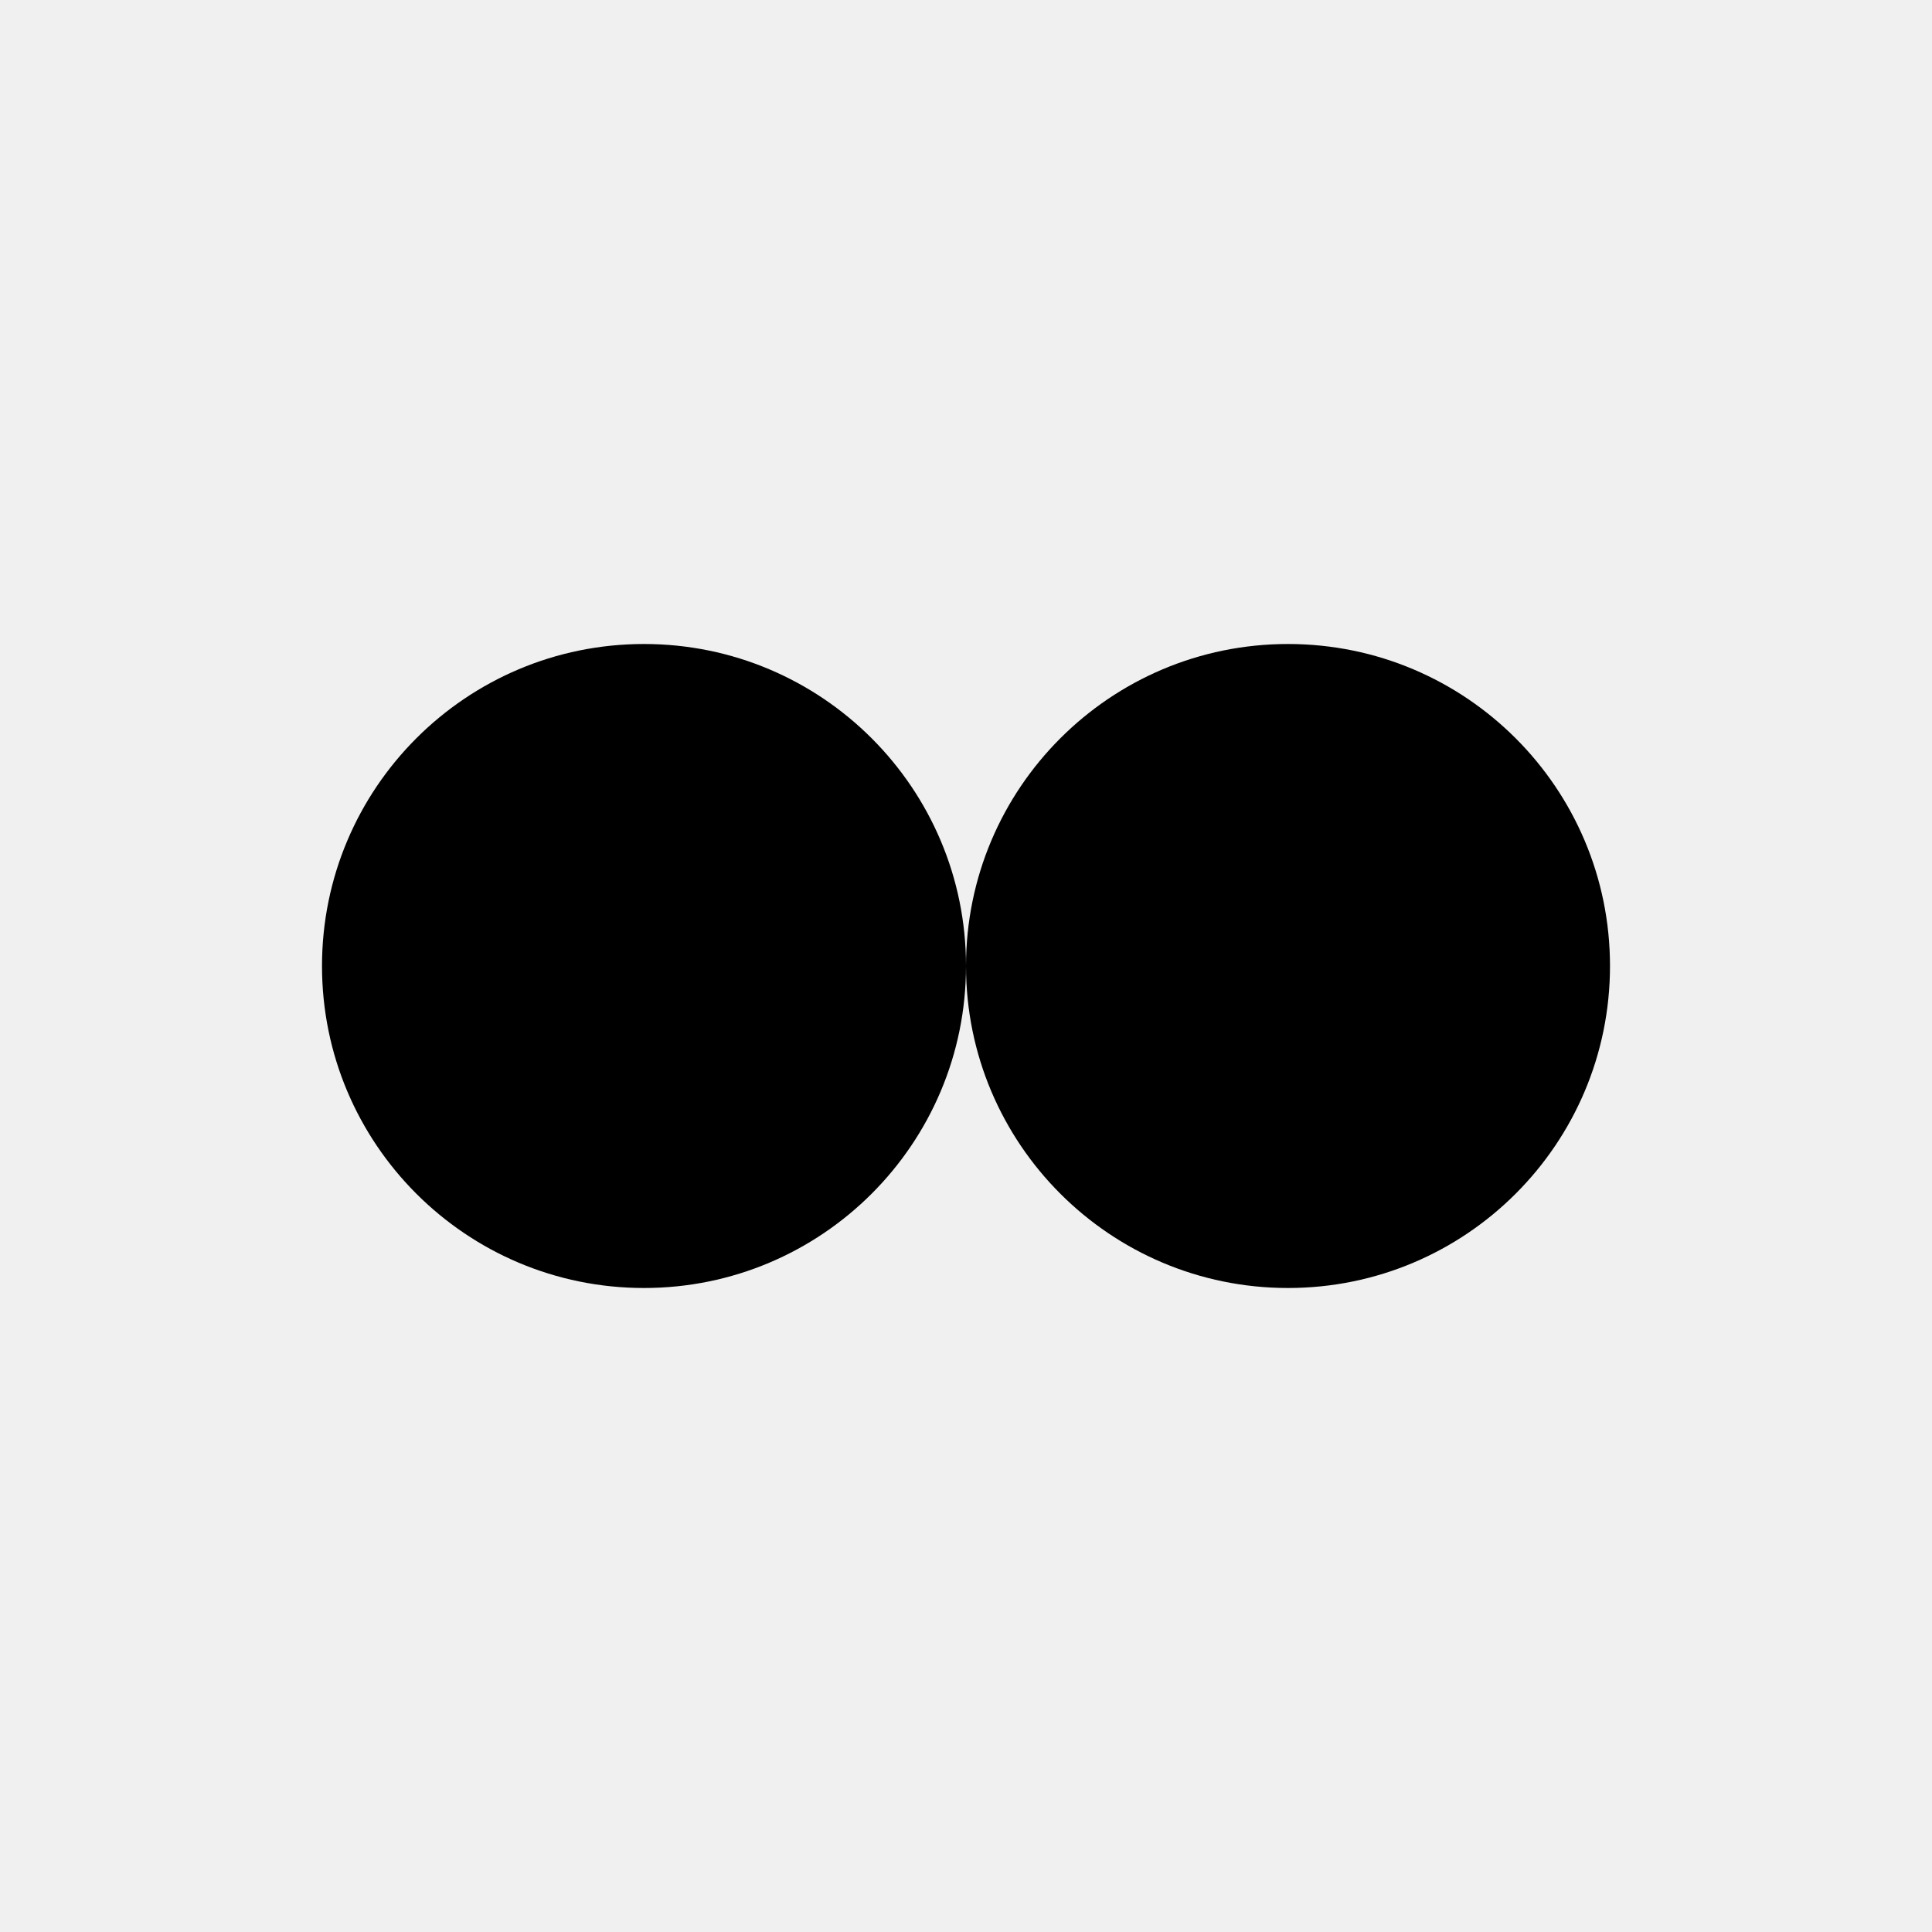
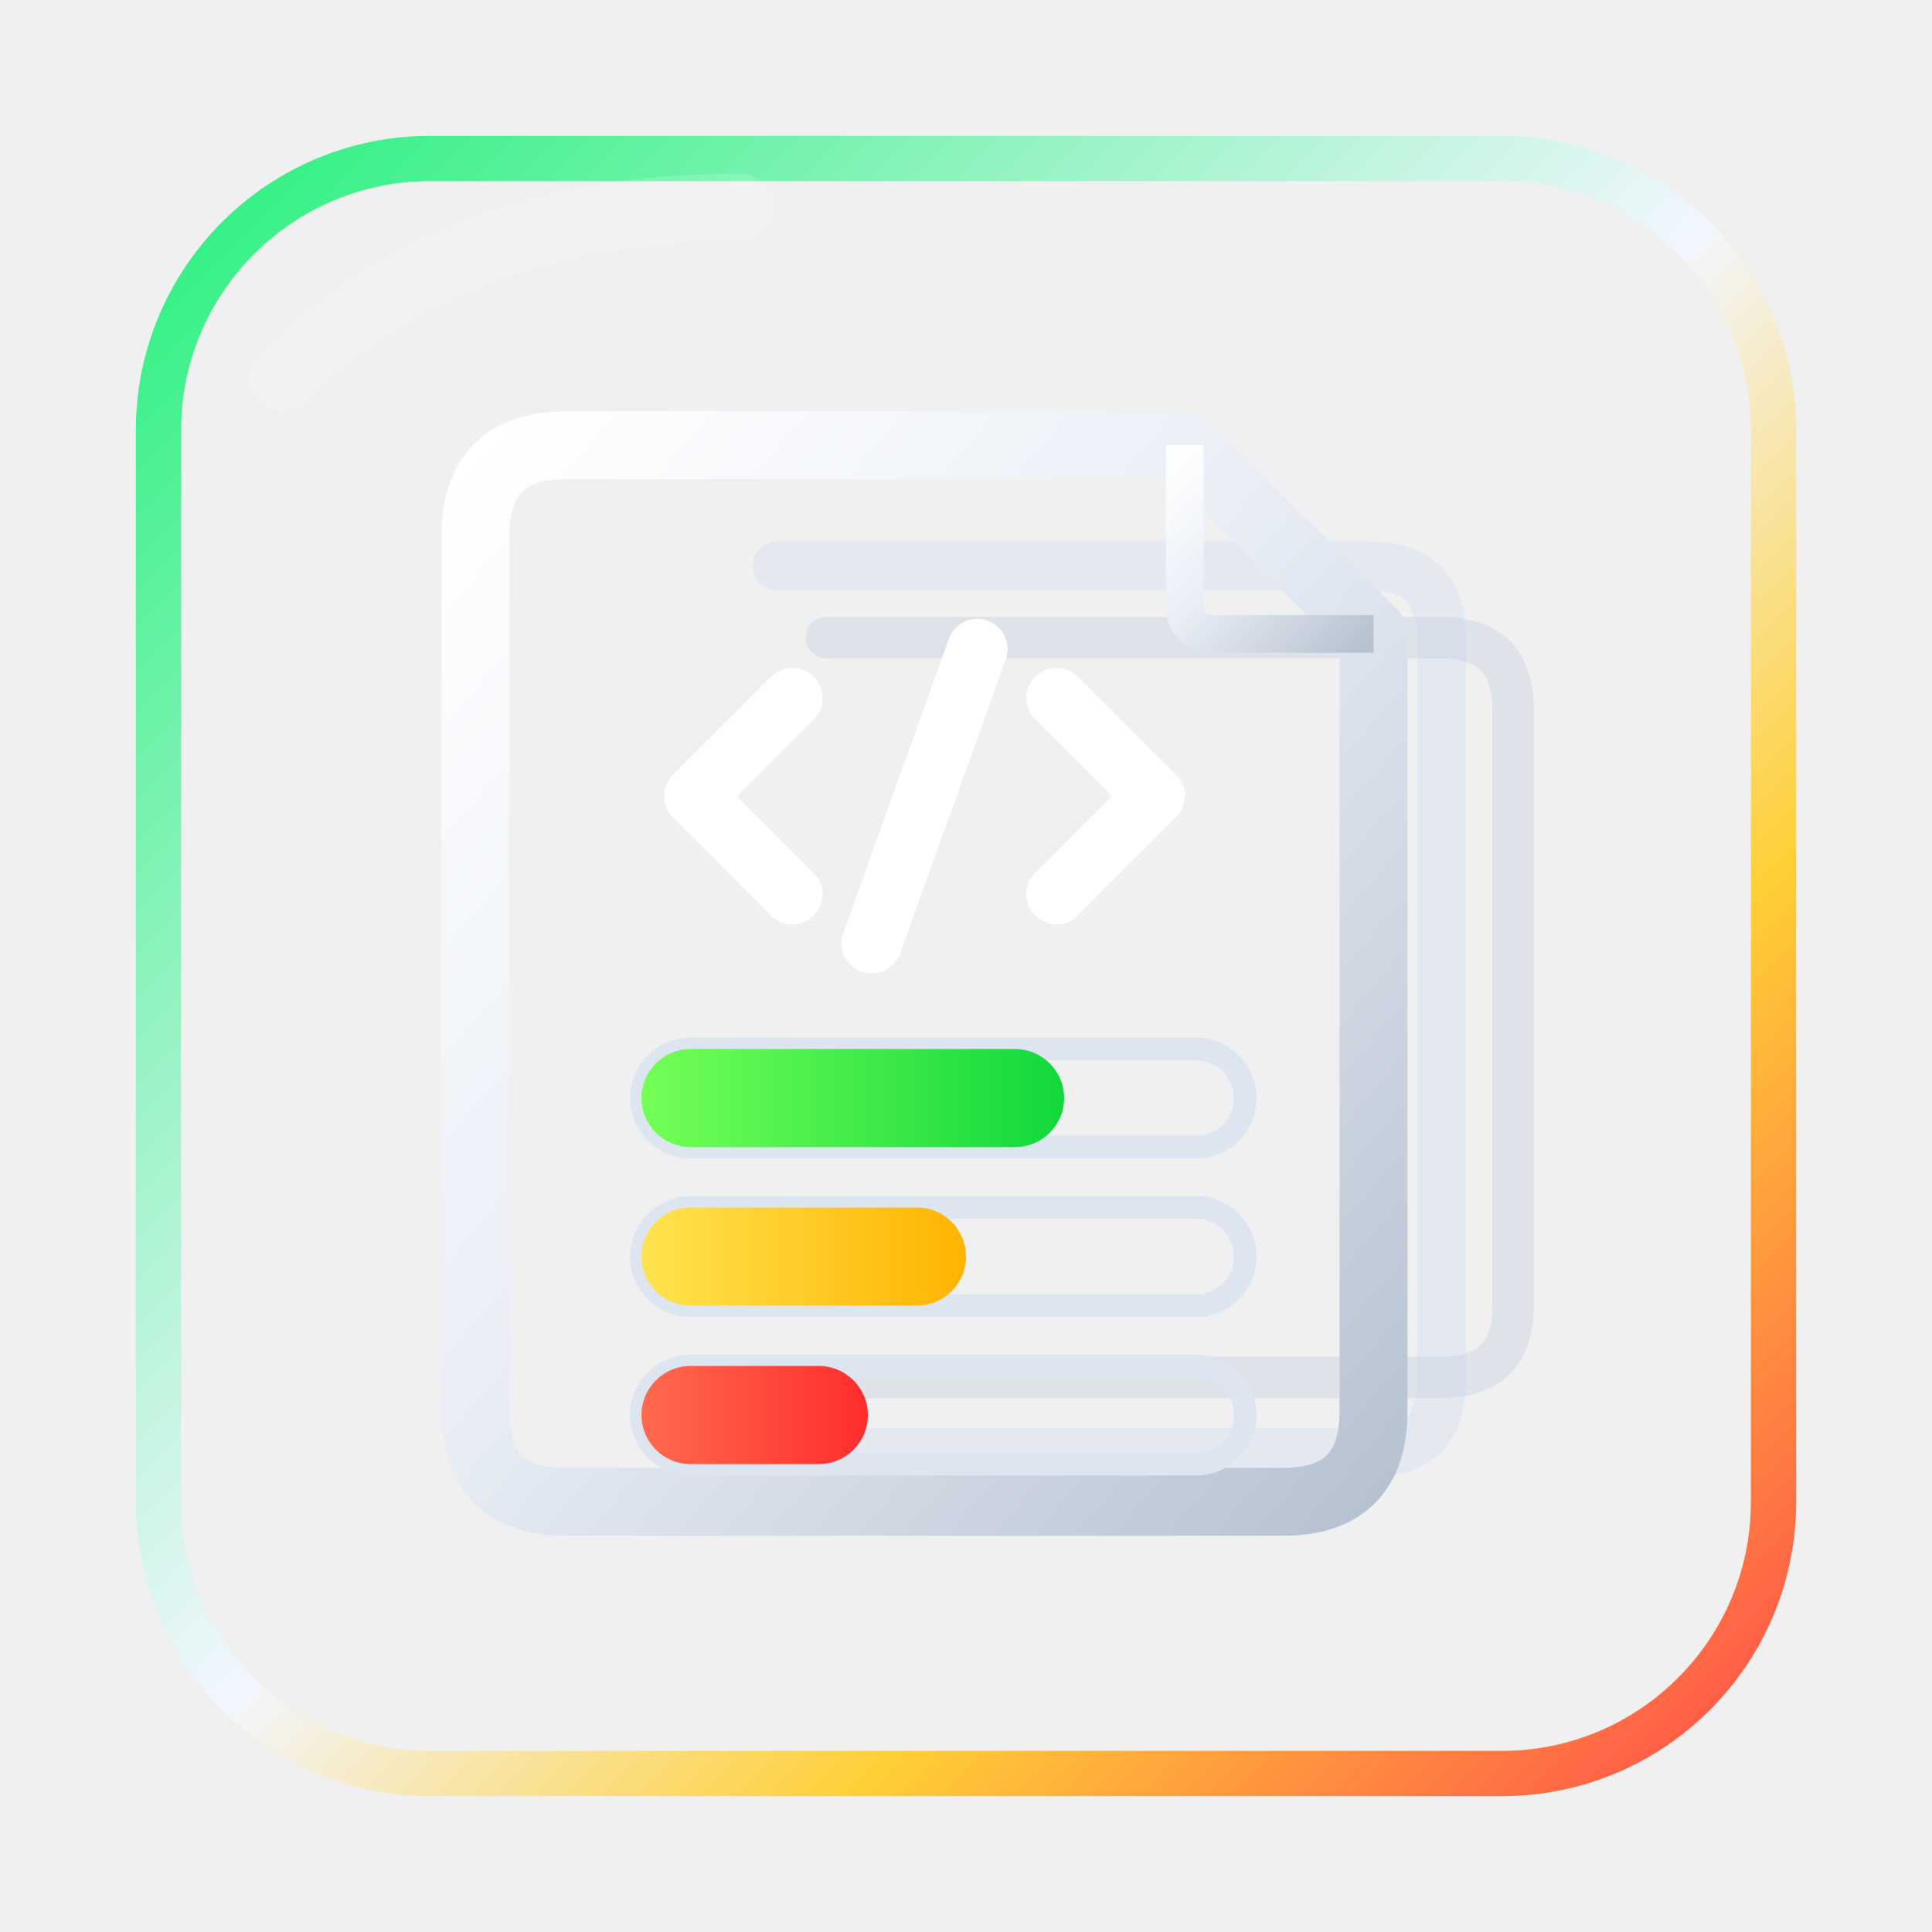
- <svg xmlns="http://www.w3.org/2000/svg" width="24" height="24" viewBox="0 0 24 24">
-   <circle cx="8" cy="12" r="4" fill="currentColor" />
-   <circle cx="16" cy="12" r="4" fill="currentColor" />
+ <svg xmlns="http://www.w3.org/2000/svg" viewBox="0 0 512 512" width="512" height="512">
+   <defs>
+     <linearGradient id="bg" x1="0" y1="0" x2="1" y2="1">
+       <stop offset="0%" stop-color="#101820" />
+       <stop offset="55%" stop-color="#1b2633" />
+       <stop offset="100%" stop-color="#0a0f15" />
+     </linearGradient>
+     <linearGradient id="whiteStroke" x1="0" y1="0" x2="1" y2="1">
+       <stop offset="0%" stop-color="#ffffff" />
+       <stop offset="45%" stop-color="#e9eef6" />
+       <stop offset="100%" stop-color="#b7c2d1" />
+     </linearGradient>
+     <linearGradient id="green" x1="0" y1="0" x2="1" y2="0">
+       <stop offset="0%" stop-color="#74ff56" />
+       <stop offset="100%" stop-color="#12d83d" />
+     </linearGradient>
+     <linearGradient id="yellow" x1="0" y1="0" x2="1" y2="0">
+       <stop offset="0%" stop-color="#ffe34f" />
+       <stop offset="100%" stop-color="#ffb400" />
+     </linearGradient>
+     <linearGradient id="red" x1="0" y1="0" x2="1" y2="0">
+       <stop offset="0%" stop-color="#ff6a4d" />
+       <stop offset="100%" stop-color="#ff2d2d" />
+     </linearGradient>
+     <linearGradient id="edgeGlow" x1="0" y1="0" x2="1" y2="1">
+       <stop offset="0%" stop-color="#24f07a" />
+       <stop offset="50%" stop-color="#f3f6ff" />
+       <stop offset="72%" stop-color="#ffcf36" />
+       <stop offset="100%" stop-color="#ff4a4a" />
+     </linearGradient>
+     <filter id="softGlow" x="-40%" y="-40%" width="180%" height="180%">
+       <feGaussianBlur stdDeviation="7" result="blur" />
+       <feMerge>
+         <feMergeNode in="blur" />
+         <feMergeNode in="SourceGraphic" />
+       </feMerge>
+     </filter>
+     <filter id="smallGlow" x="-40%" y="-40%" width="180%" height="180%">
+       <feGaussianBlur stdDeviation="2.2" result="blur" />
+       <feMerge>
+         <feMergeNode in="blur" />
+         <feMergeNode in="SourceGraphic" />
+       </feMerge>
+     </filter>
+     <filter id="shadow" x="-30%" y="-30%" width="160%" height="160%">
+       <feDropShadow dx="0" dy="10" stdDeviation="12" flood-color="#000000" flood-opacity="0.45" />
+     </filter>
+   </defs>
+   <rect x="42" y="42" width="428" height="428" rx="72" fill="none" stroke="url(#edgeGlow)" stroke-width="12" />
+   <path d="M206 150 H363 Q382 150 382 169 V366 Q382 385 363 385 H206" fill="none" stroke="#dbe4f2" stroke-opacity="0.62" stroke-width="13" stroke-linecap="round" />
+   <path d="M219 169 H382 Q401 169 401 188 V346 Q401 365 382 365 H219" fill="none" stroke="#c9d3e2" stroke-opacity="0.45" stroke-width="11" stroke-linecap="round" />
+   <path d="M150 118            H314            L364 168            V374            Q364 398 340 398            H150            Q126 398 126 374            V142            Q126 118 150 118 Z" fill="none" stroke="url(#whiteStroke)" stroke-width="18" stroke-linejoin="round" />
+   <path d="M314 118 V160 Q314 168 322 168 H364" fill="none" stroke="url(#whiteStroke)" stroke-width="10" stroke-linejoin="round" />
+   <path d="M210 185 L184 211 L210 237" fill="none" stroke="#ffffff" stroke-width="16" stroke-linecap="round" stroke-linejoin="round" />
+   <path d="M280 185 L306 211 L280 237" fill="none" stroke="#ffffff" stroke-width="16" stroke-linecap="round" stroke-linejoin="round" />
+   <path d="M259 172 L231 250" fill="none" stroke="#ffffff" stroke-width="16" stroke-linecap="round" />
+   <rect x="170" y="278" width="160" height="26" rx="13" fill="none" stroke="#dce5f0" stroke-width="6" />
+   <rect x="170" y="278" width="112" height="26" rx="13" fill="url(#green)" />
+   <rect x="170" y="320" width="160" height="26" rx="13" fill="none" stroke="#dce5f0" stroke-width="6" />
+   <rect x="170" y="320" width="86" height="26" rx="13" fill="url(#yellow)" />
+   <rect x="170" y="362" width="160" height="26" rx="13" fill="none" stroke="#dce5f0" stroke-width="6" />
+   <rect x="170" y="362" width="60" height="26" rx="13" fill="url(#red)" />
+   <path d="M75 100 Q120 55 196 55" fill="none" stroke="#ffffff" stroke-opacity="0.16" stroke-width="18" stroke-linecap="round" />
</svg>
